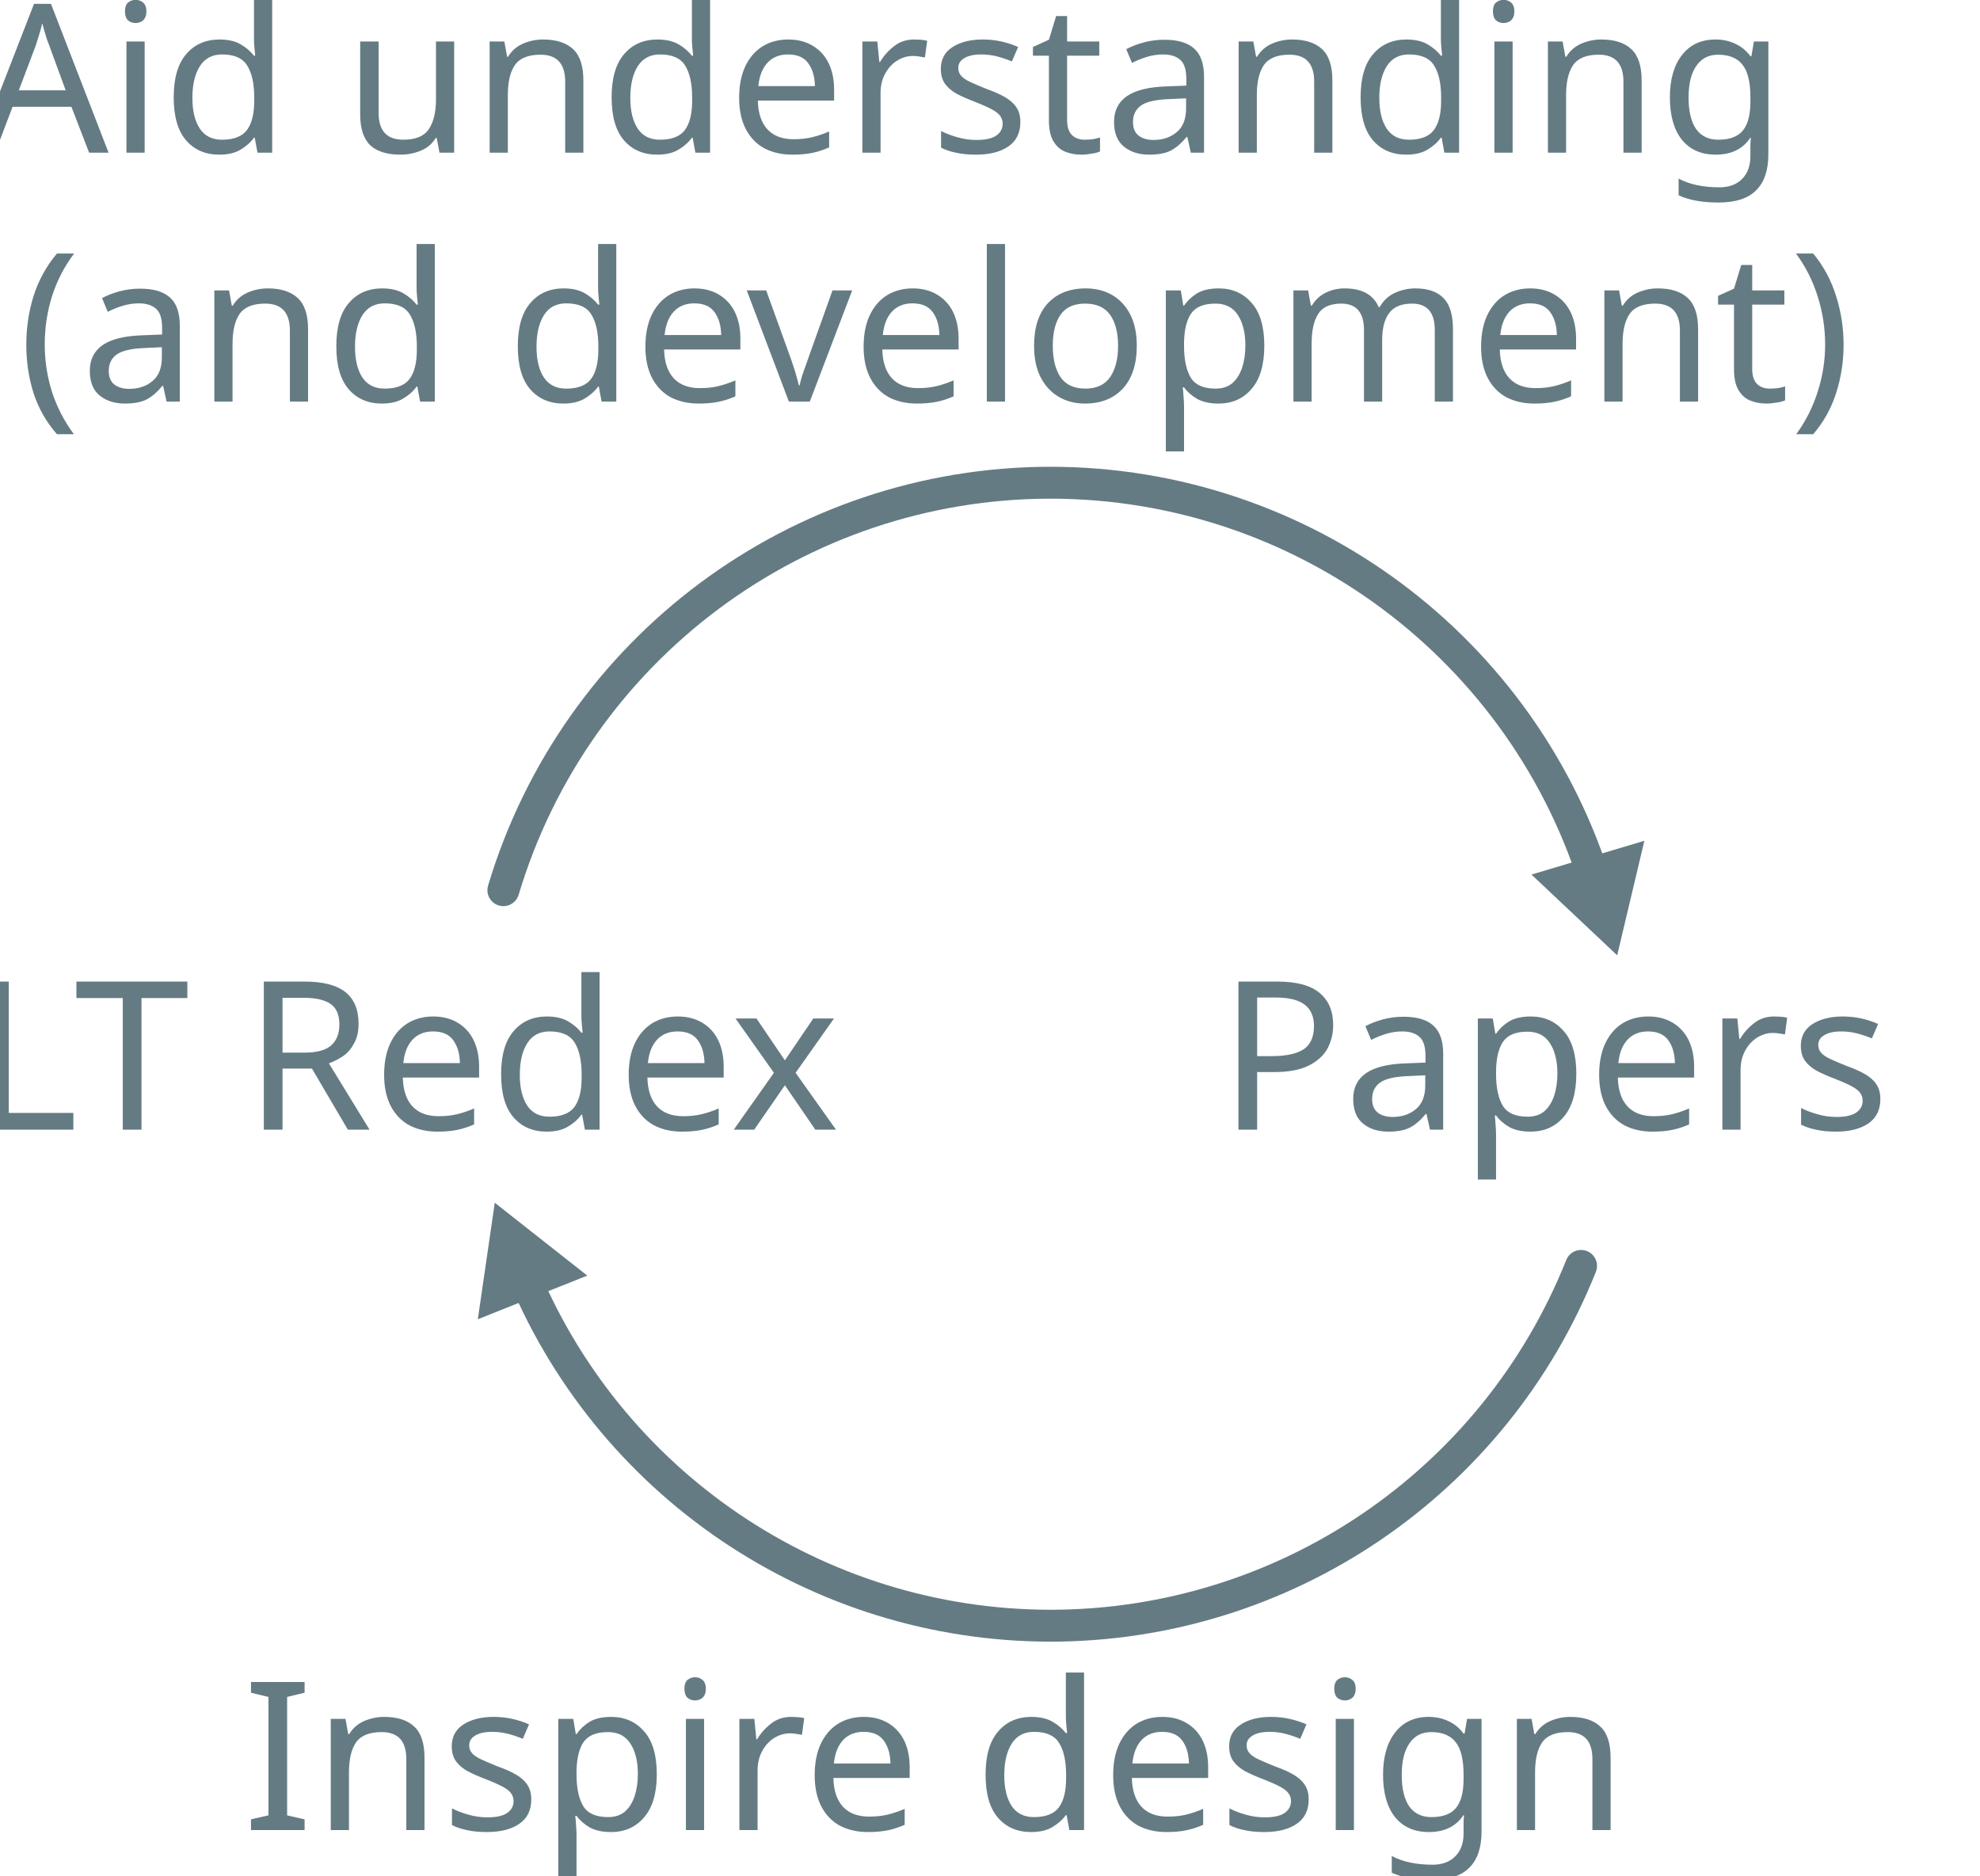
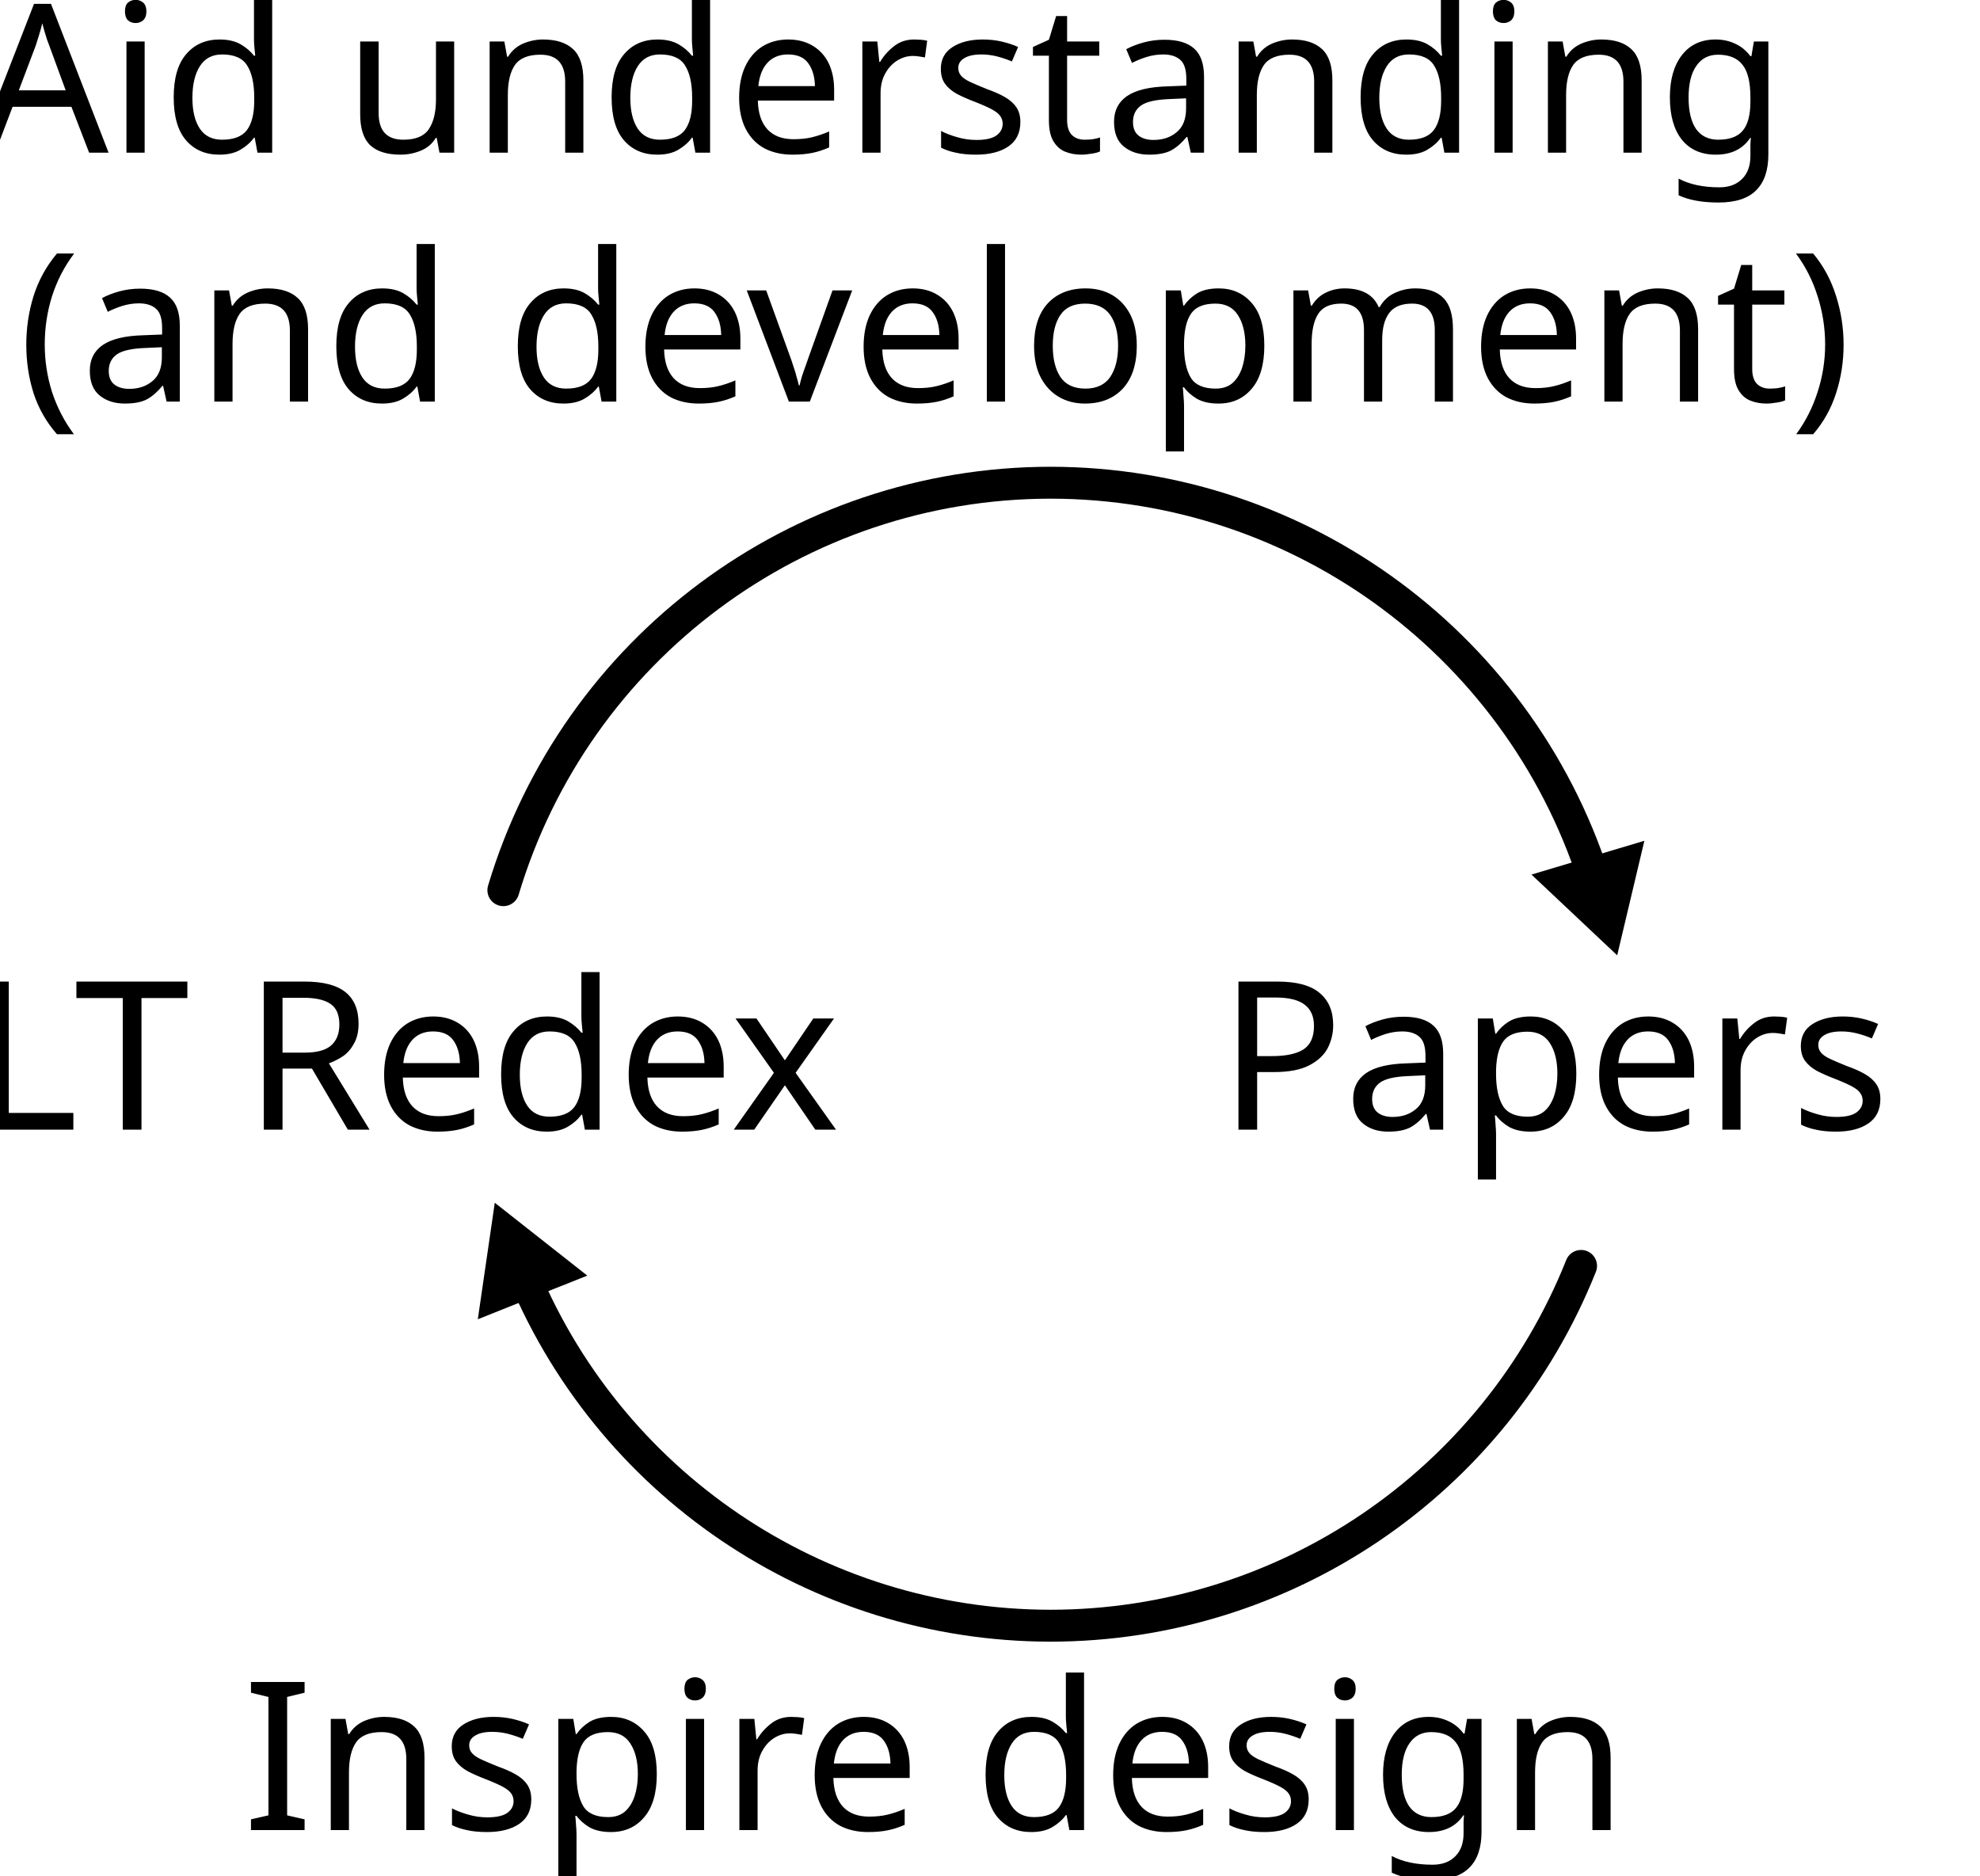
<svg xmlns="http://www.w3.org/2000/svg" width="124.092" height="117.544" viewBox="0 0 124.092 117.544" version="1.1" id="svg8">
  <defs id="defs2">
    <marker style="overflow:visible" id="marker2520" refX="0" refY="0" orient="auto">
-       <path transform="scale(0.3)" style="fill:#657b83;fill-opacity:1;fill-rule:evenodd;stroke:#657b83;stroke-width:1pt;stroke-opacity:1" d="M 5.77,0 -2.88,5 V -5 Z" id="path2518" />
+       <path transform="scale(0.3)" style="fill:#000000;fill-opacity:1;fill-rule:evenodd;stroke:#000000;stroke-width:1pt;stroke-opacity:1" d="M 5.77,0 -2.88,5 V -5 Z" id="path2518" />
    </marker>
    <marker style="overflow:visible" id="marker2351" refX="0" refY="0" orient="auto">
-       <path transform="scale(0.3)" style="fill:#657b83;fill-opacity:1;fill-rule:evenodd;stroke:#657b83;stroke-width:1pt;stroke-opacity:1" d="M 5.77,0 -2.88,5 V -5 Z" id="path2349" />
+       <path transform="scale(0.3)" style="fill:#000000;fill-opacity:1;fill-rule:evenodd;stroke:#000000;stroke-width:1pt;stroke-opacity:1" d="M 5.77,0 -2.88,5 V -5 Z" id="path2349" />
    </marker>
  </defs>
  <g id="layer1" transform="translate(-283.7543,-378.7979)">
-     <text xml:space="preserve" style="font-style:normal;font-variant:normal;font-weight:normal;font-stretch:normal;font-size:13px;line-height:1.2;font-family:Charter;-inkscape-font-specification:Charter;text-align:center;letter-spacing:0px;word-spacing:0px;text-anchor:middle;fill:#657b83;fill-opacity:1;stroke:none" x="313.644" y="449.603" id="text12">
+     <text xml:space="preserve" style="font-style:normal;font-variant:normal;font-weight:normal;font-stretch:normal;font-size:13px;line-height:1.2;font-family:Charter;-inkscape-font-specification:Charter;text-align:center;letter-spacing:0px;word-spacing:0px;text-anchor:middle;fill:#000000;fill-opacity:1;stroke:none" x="313.644" y="449.603" id="text12">
      <tspan id="tspan10" x="313.644" y="449.603">PLT Redex</tspan>
    </text>
-     <text id="text16" y="449.603" x="389.595" style="font-style:normal;font-variant:normal;font-weight:normal;font-stretch:normal;font-size:13px;line-height:1.2;font-family:Charter;-inkscape-font-specification:Charter;text-align:center;letter-spacing:0px;word-spacing:0px;text-anchor:middle;fill:#657b83;fill-opacity:1;stroke:none" xml:space="preserve">
+     <text id="text16" y="449.603" x="389.595" style="font-style:normal;font-variant:normal;font-weight:normal;font-stretch:normal;font-size:13px;line-height:1.2;font-family:Charter;-inkscape-font-specification:Charter;text-align:center;letter-spacing:0px;word-spacing:0px;text-anchor:middle;fill:#000000;fill-opacity:1;stroke:none" xml:space="preserve">
      <tspan y="449.603" x="389.595" id="tspan14">Papers</tspan>
    </text>
-     <path style="opacity:1;vector-effect:none;fill:none;fill-opacity:1;fill-rule:nonzero;stroke:#657b83;stroke-width:2;stroke-linecap:round;stroke-linejoin:miter;stroke-miterlimit:4;stroke-dasharray:none;stroke-dashoffset:0;stroke-opacity:1;marker-end:url(#marker2351);paint-order:normal" d="m 382.844,458.146 c -5.429,13.614 -18.603,22.547 -33.26,22.553 -14.65,-0.013 -27.815,-8.945 -33.242,-22.553" id="path2328" />
-     <text id="text2379" y="493.508" x="350.804" style="font-style:normal;font-variant:normal;font-weight:normal;font-stretch:normal;font-size:13px;line-height:1.2;font-family:Charter;-inkscape-font-specification:Charter;text-align:center;letter-spacing:0px;word-spacing:0px;text-anchor:middle;fill:#657b83;fill-opacity:1;stroke:none" xml:space="preserve">
+     <path style="opacity:1;vector-effect:none;fill:none;fill-opacity:1;fill-rule:nonzero;stroke:#000000;stroke-width:2;stroke-linecap:round;stroke-linejoin:miter;stroke-miterlimit:4;stroke-dasharray:none;stroke-dashoffset:0;stroke-opacity:1;marker-end:url(#marker2351);paint-order:normal" d="m 382.844,458.146 c -5.429,13.614 -18.603,22.547 -33.26,22.553 -14.65,-0.013 -27.815,-8.945 -33.242,-22.553" id="path2328" />
+     <text id="text2379" y="493.508" x="350.804" style="font-style:normal;font-variant:normal;font-weight:normal;font-stretch:normal;font-size:13px;line-height:1.2;font-family:Charter;-inkscape-font-specification:Charter;text-align:center;letter-spacing:0px;word-spacing:0px;text-anchor:middle;fill:#000000;fill-opacity:1;stroke:none" xml:space="preserve">
      <tspan y="493.508" x="350.804" id="tspan2389">Inspire design</tspan>
    </text>
-     <text xml:space="preserve" style="font-style:normal;font-variant:normal;font-weight:normal;font-stretch:normal;font-size:13px;line-height:1.2;font-family:Charter;-inkscape-font-specification:Charter;text-align:center;letter-spacing:0px;word-spacing:0px;text-anchor:middle;fill:#657b83;fill-opacity:1;stroke:none" x="350.804" y="388.366" id="text2407">
+     <text xml:space="preserve" style="font-style:normal;font-variant:normal;font-weight:normal;font-stretch:normal;font-size:13px;line-height:1.2;font-family:Charter;-inkscape-font-specification:Charter;text-align:center;letter-spacing:0px;word-spacing:0px;text-anchor:middle;fill:#000000;fill-opacity:1;stroke:none" x="350.804" y="388.366" id="text2407">
      <tspan id="tspan2405" x="350.804" y="388.366">Aid understanding</tspan>
      <tspan x="350.804" y="403.966" id="tspan2409">(and development)</tspan>
    </text>
-     <path id="path2516" d="m 315.301,434.596 c 4.538,-15.147 18.471,-25.527 34.283,-25.541 15.819,0.006 29.761,10.388 34.301,25.541" style="opacity:1;vector-effect:none;fill:none;fill-opacity:1;fill-rule:nonzero;stroke:#657b83;stroke-width:2;stroke-linecap:round;stroke-linejoin:miter;stroke-miterlimit:4;stroke-dasharray:none;stroke-dashoffset:0;stroke-opacity:1;marker-end:url(#marker2520);paint-order:normal" />
+     <path id="path2516" d="m 315.301,434.596 c 4.538,-15.147 18.471,-25.527 34.283,-25.541 15.819,0.006 29.761,10.388 34.301,25.541" style="opacity:1;vector-effect:none;fill:none;fill-opacity:1;fill-rule:nonzero;stroke:#000000;stroke-width:2;stroke-linecap:round;stroke-linejoin:miter;stroke-miterlimit:4;stroke-dasharray:none;stroke-dashoffset:0;stroke-opacity:1;marker-end:url(#marker2520);paint-order:normal" />
  </g>
</svg>
